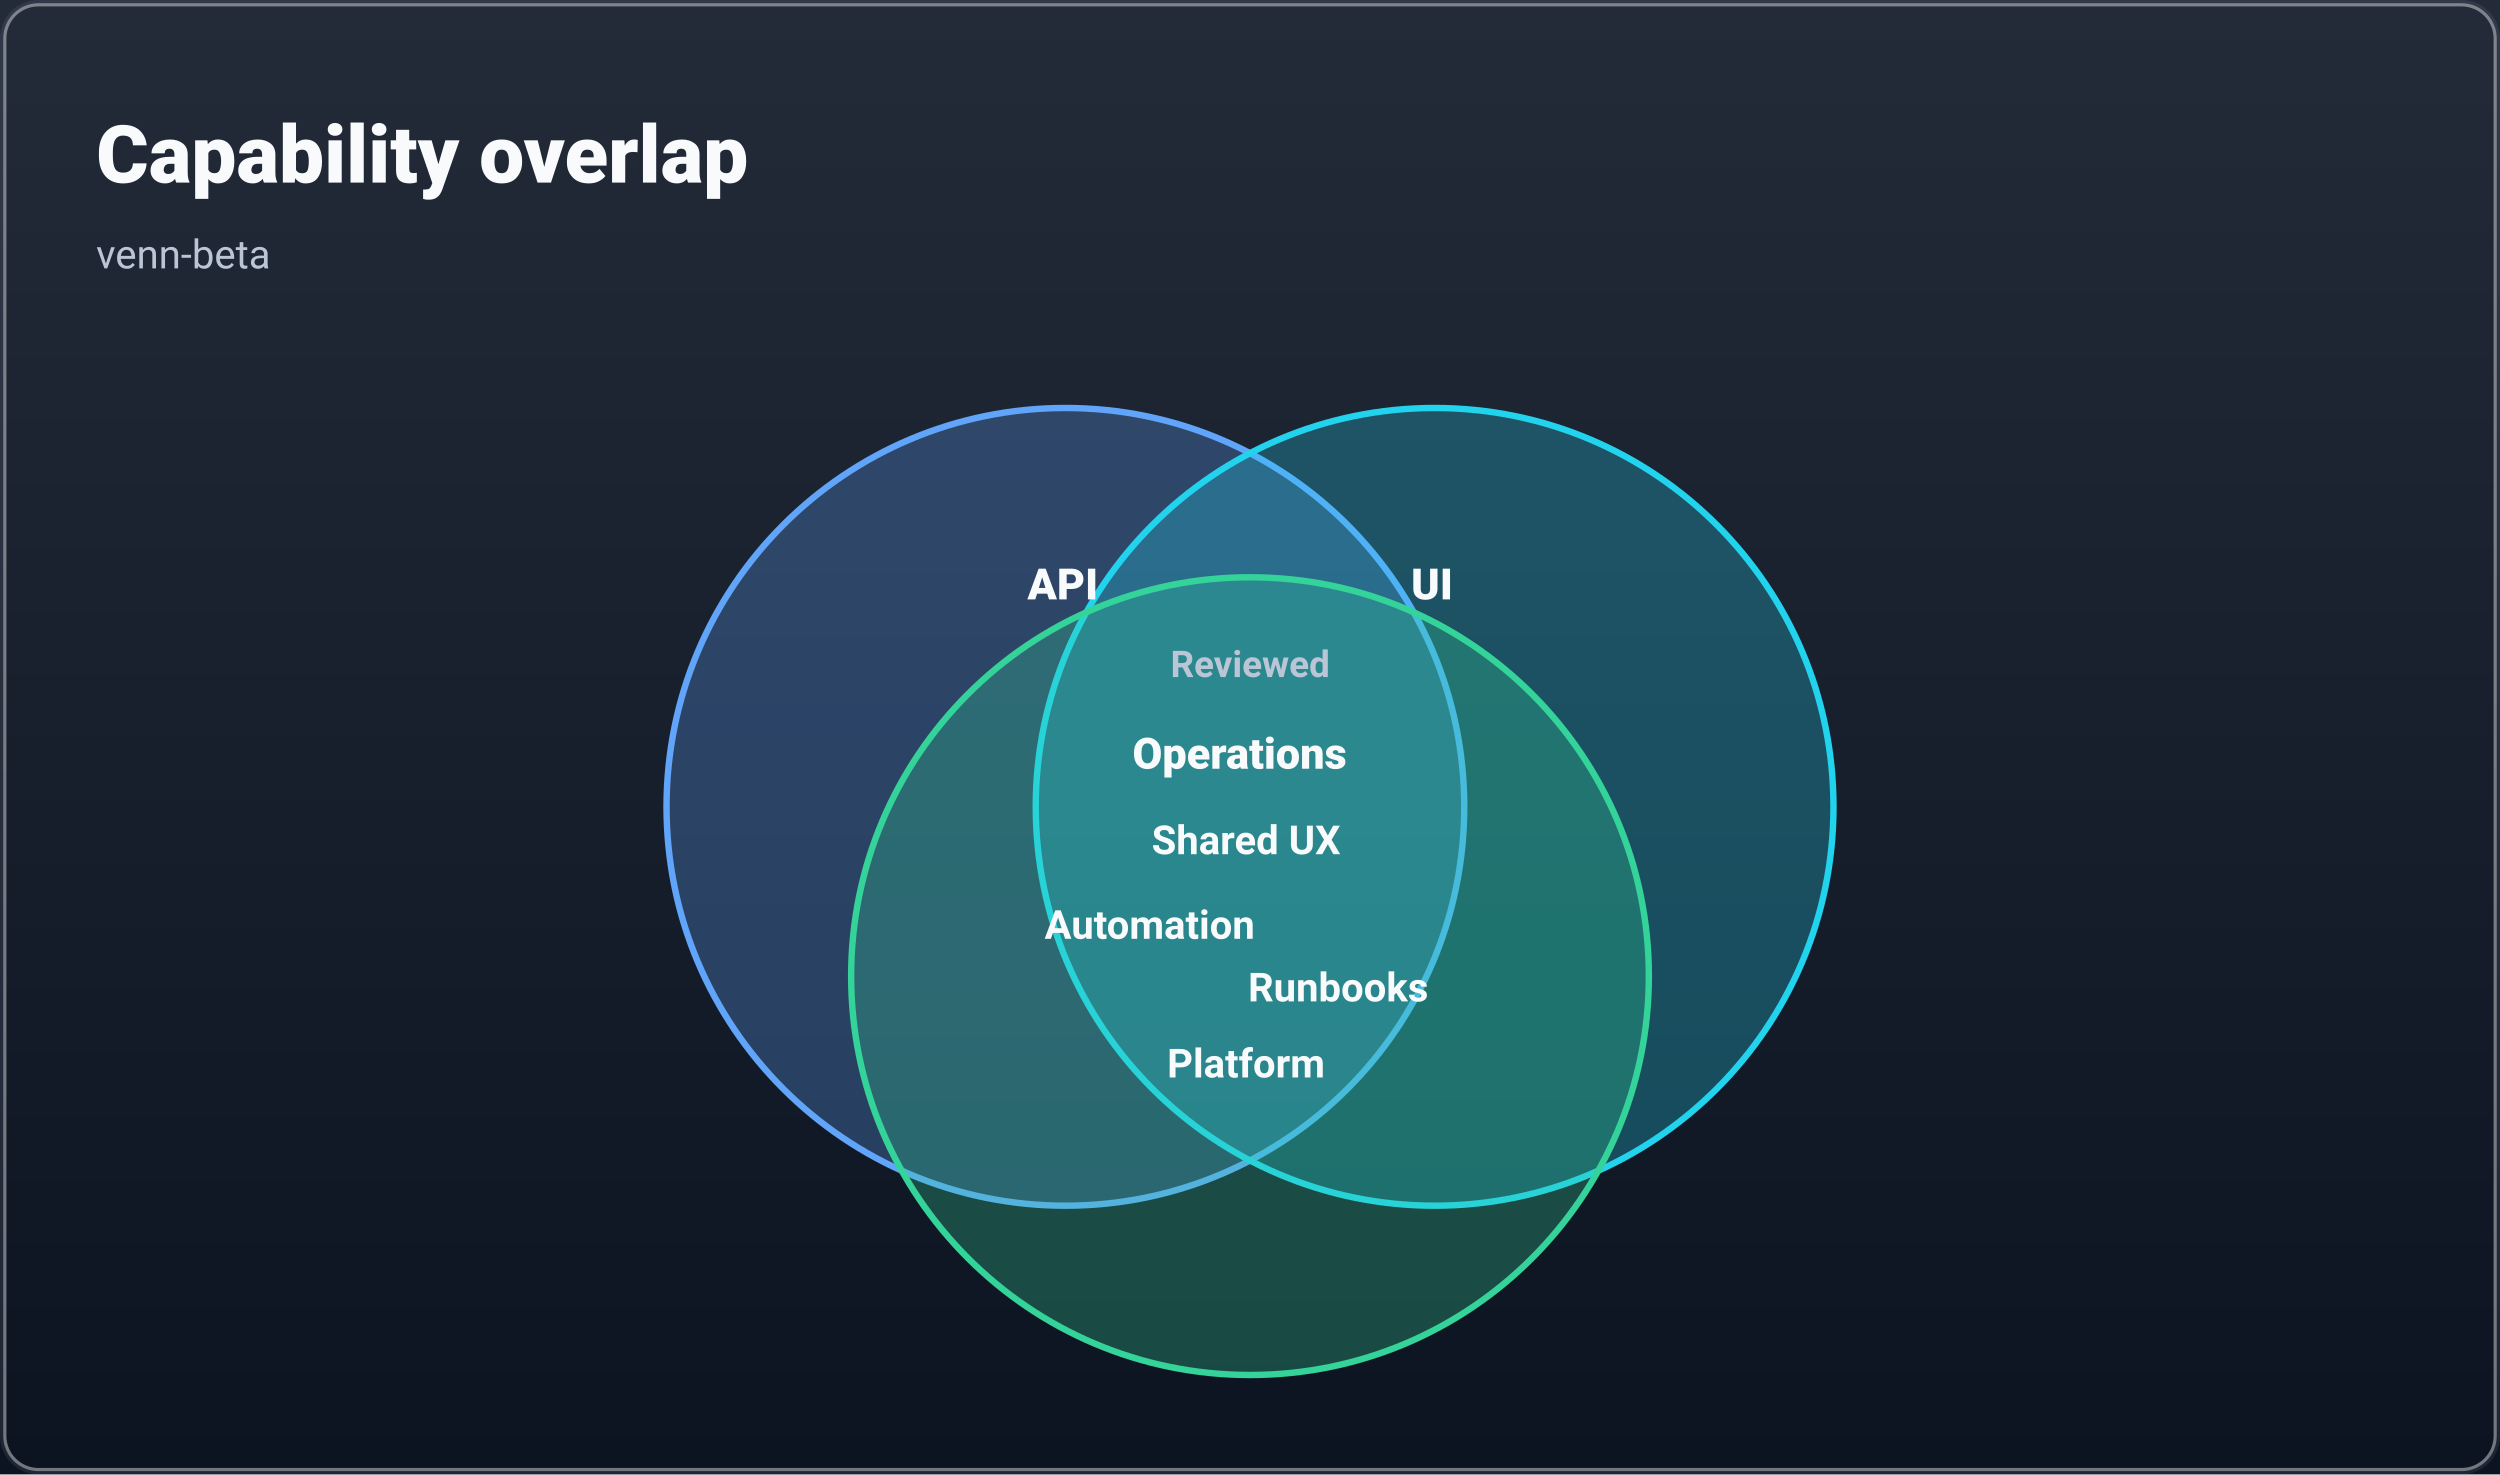
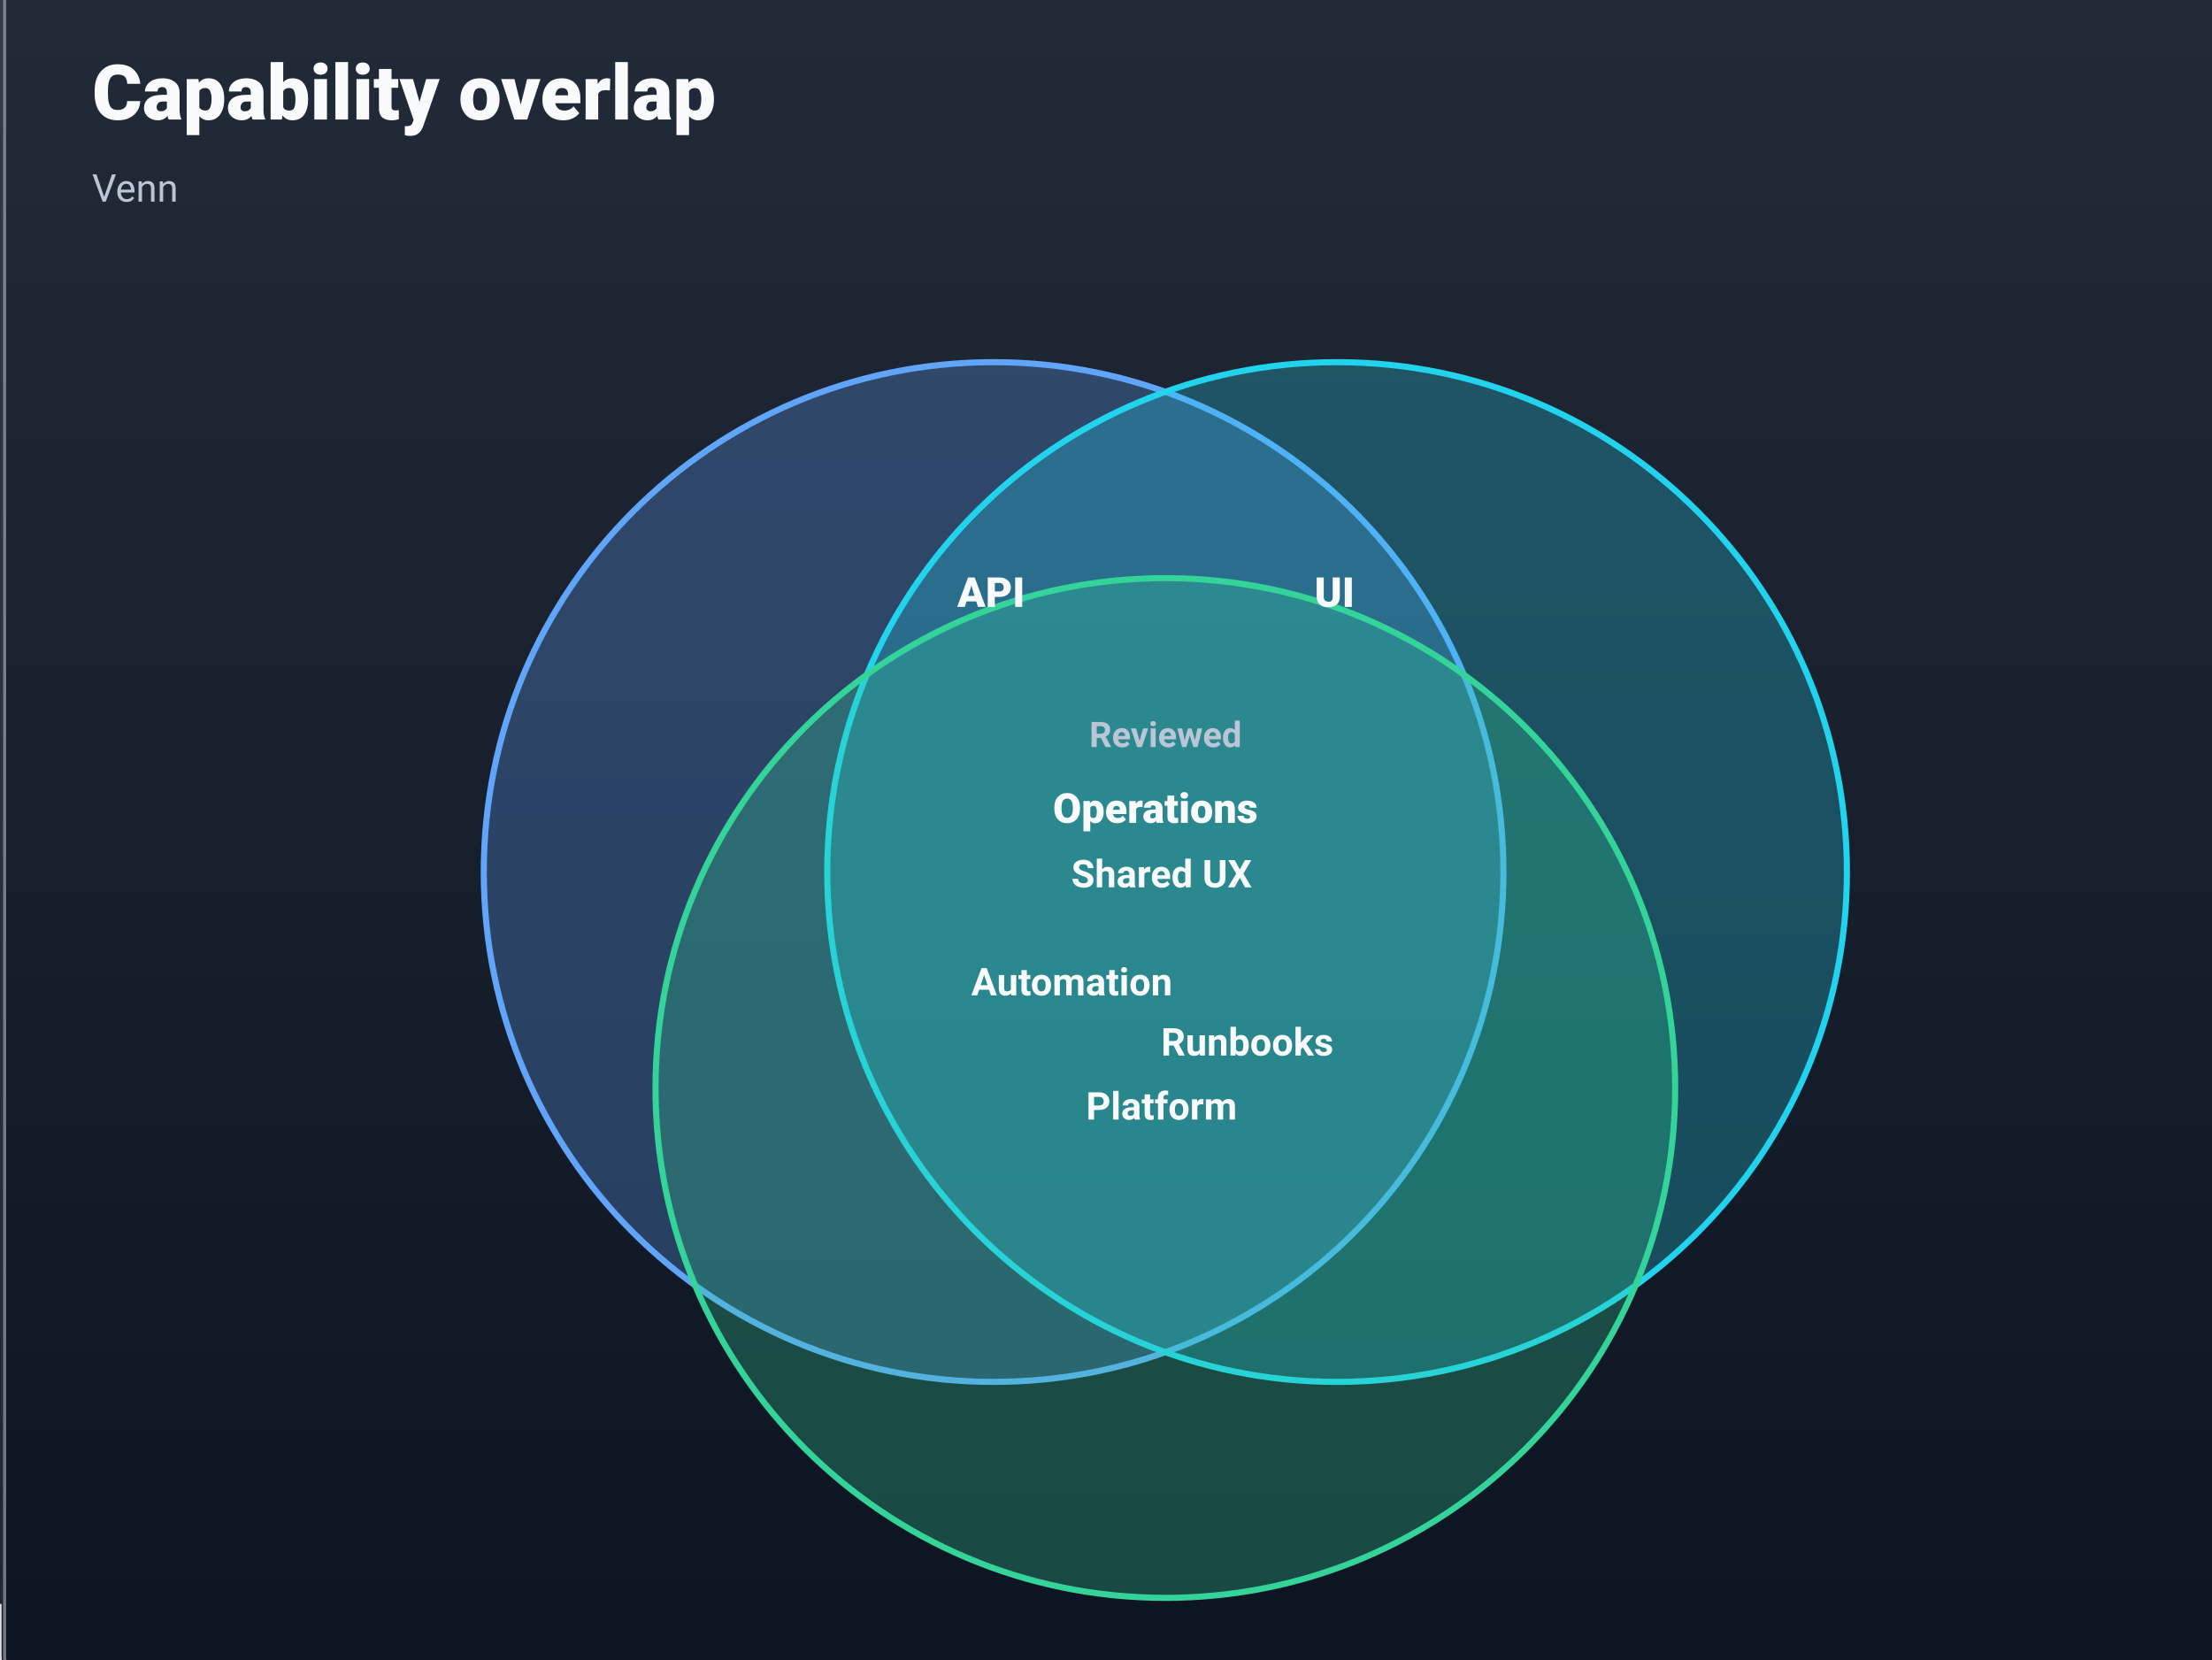
- <svg xmlns="http://www.w3.org/2000/svg" id="cfx-visual-6ac47fb3" width="780" height="460" viewBox="0 0 780 460" role="img" aria-labelledby="cfx-visual-6ac47fb3-title cfx-visual-6ac47fb3-desc" preserveAspectRatio="xMidYMid meet" shape-rendering="geometricPrecision" text-rendering="geometricPrecision" style="max-width:100%;height:auto;display:block">
+ <svg xmlns="http://www.w3.org/2000/svg" id="cfx-visual-1fd838d4" width="721" height="541" viewBox="0 18 721.3 541" role="img" aria-labelledby="cfx-visual-1fd838d4-title cfx-visual-1fd838d4-desc" preserveAspectRatio="xMidYMid meet" shape-rendering="geometricPrecision" text-rendering="geometricPrecision" style="max-width:100%;height:auto;display:block">
  <defs>
-     <style>#cfx-visual-6ac47fb3 .cfx-guide-stroke,#cfx-visual-6ac47fb3 .cfx-premium-stroke{vector-effect:non-scaling-stroke;shape-rendering:geometricPrecision}#cfx-visual-6ac47fb3 text{text-rendering:geometricPrecision;-webkit-font-smoothing:antialiased}</style>
-     <linearGradient id="cfx-visual-6ac47fb3-visualBackground" x1="0" x2="0" y1="0" y2="1">
+     <style>#cfx-visual-1fd838d4 .cfx-guide-stroke,#cfx-visual-1fd838d4 .cfx-premium-stroke{vector-effect:non-scaling-stroke;shape-rendering:geometricPrecision}#cfx-visual-1fd838d4 text{text-rendering:geometricPrecision;-webkit-font-smoothing:antialiased}</style>
+     <linearGradient id="cfx-visual-1fd838d4-visualBackground" x1="0" x2="0" y1="0" y2="1">
      <stop offset="0%" stop-color="#232A38" stop-opacity="1" />
      <stop offset="100%" stop-color="#0D1421" stop-opacity="1" />
    </linearGradient>
-     <linearGradient id="cfx-visual-6ac47fb3-visualCard" x1="0" x2="0" y1="0" y2="1">
+     <linearGradient id="cfx-visual-1fd838d4-visualCard" x1="0" x2="0" y1="0" y2="1">
      <stop offset="0%" stop-color="#232A38" stop-opacity="1" />
      <stop offset="100%" stop-color="#0D1421" stop-opacity="1" />
    </linearGradient>
-     <linearGradient id="cfx-visual-6ac47fb3-visualPlot" x1="0" x2="0" y1="0" y2="1">
+     <linearGradient id="cfx-visual-1fd838d4-visualPlot" x1="0" x2="0" y1="0" y2="1">
      <stop offset="0%" stop-color="#1C202A" stop-opacity="1" />
      <stop offset="100%" stop-color="#070B14" stop-opacity="1" />
    </linearGradient>
-     <clipPath id="cfx-visual-6ac47fb3-visualCardClip">
-       <rect x="0" y="0" width="780" height="460" rx="12" />
+     <clipPath id="cfx-visual-1fd838d4-visualCardClip">
+       <rect x="0" y="0" width="760" height="570" rx="12" />
    </clipPath>
  </defs>
-   <rect width="100%" height="100%" fill="url(#cfx-visual-6ac47fb3-visualBackground)" />
-   <rect data-cfx-role="visual-card" class="cfx-guide-stroke" x="0.5" y="0.5" width="779" height="459" rx="11.5" fill="url(#cfx-visual-6ac47fb3-visualCard)" stroke="rgba(148,163,184,0.133)" />
-   <rect data-cfx-role="visual-card-highlight" class="cfx-guide-stroke" x="1.5" y="1.5" width="777" height="457" rx="10.5" fill="none" stroke="#fff" stroke-opacity="0.42" />
+   <rect width="100%" height="100%" fill="url(#cfx-visual-1fd838d4-visualBackground)" />
+   <rect data-cfx-role="visual-card" class="cfx-guide-stroke" x="0.5" y="0.5" width="759" height="569" rx="11.5" fill="url(#cfx-visual-1fd838d4-visualCard)" stroke="rgba(148,163,184,0.133)" />
+   <rect data-cfx-role="visual-card-highlight" class="cfx-guide-stroke" x="1.5" y="1.5" width="757" height="567" rx="10.5" fill="none" stroke="#fff" stroke-opacity="0.42" />
  <text data-cfx-role="visual-title" x="30" y="56.978" fill="#F8FAFC" font-family="-apple-system, BlinkMacSystemFont, 'Segoe UI', Roboto, Helvetica, Arial, sans-serif" font-size="25" font-weight="800">Capability overlap</text>
-   <text data-cfx-role="visual-subtitle" x="30" y="83.741" fill="#BAC6D6" font-family="-apple-system, BlinkMacSystemFont, 'Segoe UI', Roboto, Helvetica, Arial, sans-serif" font-size="12.5">venn-beta</text>
-   <circle data-cfx-role="venn-set" data-set-id="API" cx="332.4" cy="251.734" r="124.446" fill="rgba(96,165,250,0.275)" stroke="#60A5FA" stroke-width="2" />
-   <circle data-cfx-role="venn-set" data-set-id="UI" cx="447.6" cy="251.734" r="124.446" fill="rgba(34,211,238,0.275)" stroke="#22D3EE" stroke-width="2" />
-   <circle data-cfx-role="venn-set" data-set-id="Ops" cx="390" cy="304.554" r="124.446" fill="rgba(52,211,153,0.275)" stroke="#34D399" stroke-width="2" />
-   <text data-cfx-role="visual-text" x="320.558" y="187.022" text-anchor="start" fill="#F8FAFC" font-family="-apple-system, BlinkMacSystemFont, 'Segoe UI', Roboto, Helvetica, Arial, sans-serif" font-size="13.5" font-weight="800">API</text>
-   <text data-cfx-role="visual-text" x="440.25" y="187.022" text-anchor="start" fill="#F8FAFC" font-family="-apple-system, BlinkMacSystemFont, 'Segoe UI', Roboto, Helvetica, Arial, sans-serif" font-size="13.5" font-weight="800">UI</text>
-   <text data-cfx-role="visual-text" x="353.333" y="239.841" text-anchor="start" fill="#F8FAFC" font-family="-apple-system, BlinkMacSystemFont, 'Segoe UI', Roboto, Helvetica, Arial, sans-serif" font-size="13.5" font-weight="800">Operations</text>
-   <text data-cfx-role="visual-text" x="359.318" y="266.499" text-anchor="start" fill="#F8FAFC" font-family="-apple-system, BlinkMacSystemFont, 'Segoe UI', Roboto, Helvetica, Arial, sans-serif" font-size="12.5" font-weight="700">Shared UX</text>
-   <text data-cfx-role="visual-text" x="325.897" y="292.909" text-anchor="start" fill="#F8FAFC" font-family="-apple-system, BlinkMacSystemFont, 'Segoe UI', Roboto, Helvetica, Arial, sans-serif" font-size="12.5" font-weight="700">Automation</text>
-   <text data-cfx-role="visual-text" x="389.396" y="312.438" text-anchor="start" fill="#F8FAFC" font-family="-apple-system, BlinkMacSystemFont, 'Segoe UI', Roboto, Helvetica, Arial, sans-serif" font-size="12.5" font-weight="700">Runbooks</text>
-   <text data-cfx-role="visual-text" x="364.142" y="336.165" text-anchor="start" fill="#F8FAFC" font-family="-apple-system, BlinkMacSystemFont, 'Segoe UI', Roboto, Helvetica, Arial, sans-serif" font-size="12.5" font-weight="700">Platform</text>
-   <text data-cfx-role="visual-text" x="365.203" y="211.235" text-anchor="start" fill="#BAC6D6" font-family="-apple-system, BlinkMacSystemFont, 'Segoe UI', Roboto, Helvetica, Arial, sans-serif" font-size="11.5" font-weight="600">Reviewed</text>
+   <text data-cfx-role="visual-subtitle" x="30" y="83.741" fill="#BAC6D6" font-family="-apple-system, BlinkMacSystemFont, 'Segoe UI', Roboto, Helvetica, Arial, sans-serif" font-size="12.5">Venn</text>
+   <circle data-cfx-role="venn-set" data-set-id="API" cx="324" cy="302.334" r="166.246" fill="rgba(96,165,250,0.275)" stroke="#60A5FA" stroke-width="2" />
+   <circle data-cfx-role="venn-set" data-set-id="UI" cx="436" cy="302.334" r="166.246" fill="rgba(34,211,238,0.275)" stroke="#22D3EE" stroke-width="2" />
+   <circle data-cfx-role="venn-set" data-set-id="Ops" cx="380" cy="372.754" r="166.246" fill="rgba(52,211,153,0.275)" stroke="#34D399" stroke-width="2" />
+   <text data-cfx-role="visual-text" x="312.158" y="215.886" text-anchor="start" fill="#F8FAFC" font-family="-apple-system, BlinkMacSystemFont, 'Segoe UI', Roboto, Helvetica, Arial, sans-serif" font-size="13.5" font-weight="800">API</text>
+   <text data-cfx-role="visual-text" x="428.65" y="215.886" text-anchor="start" fill="#F8FAFC" font-family="-apple-system, BlinkMacSystemFont, 'Segoe UI', Roboto, Helvetica, Arial, sans-serif" font-size="13.5" font-weight="800">UI</text>
+   <text data-cfx-role="visual-text" x="343.333" y="286.305" text-anchor="start" fill="#F8FAFC" font-family="-apple-system, BlinkMacSystemFont, 'Segoe UI', Roboto, Helvetica, Arial, sans-serif" font-size="13.5" font-weight="800">Operations</text>
+   <text data-cfx-role="visual-text" x="349.318" y="307.334" text-anchor="start" fill="#F8FAFC" font-family="-apple-system, BlinkMacSystemFont, 'Segoe UI', Roboto, Helvetica, Arial, sans-serif" font-size="12.5" font-weight="700">Shared UX</text>
+   <text data-cfx-role="visual-text" x="316.697" y="342.544" text-anchor="start" fill="#F8FAFC" font-family="-apple-system, BlinkMacSystemFont, 'Segoe UI', Roboto, Helvetica, Arial, sans-serif" font-size="12.5" font-weight="700">Automation</text>
+   <text data-cfx-role="visual-text" x="378.596" y="362.17" text-anchor="start" fill="#F8FAFC" font-family="-apple-system, BlinkMacSystemFont, 'Segoe UI', Roboto, Helvetica, Arial, sans-serif" font-size="12.5" font-weight="700">Runbooks</text>
+   <text data-cfx-role="visual-text" x="354.142" y="383.059" text-anchor="start" fill="#F8FAFC" font-family="-apple-system, BlinkMacSystemFont, 'Segoe UI', Roboto, Helvetica, Arial, sans-serif" font-size="12.5" font-weight="700">Platform</text>
+   <text data-cfx-role="visual-text" x="355.203" y="261.594" text-anchor="start" fill="#BAC6D6" font-family="-apple-system, BlinkMacSystemFont, 'Segoe UI', Roboto, Helvetica, Arial, sans-serif" font-size="11.5" font-weight="600">Reviewed</text>
</svg>
